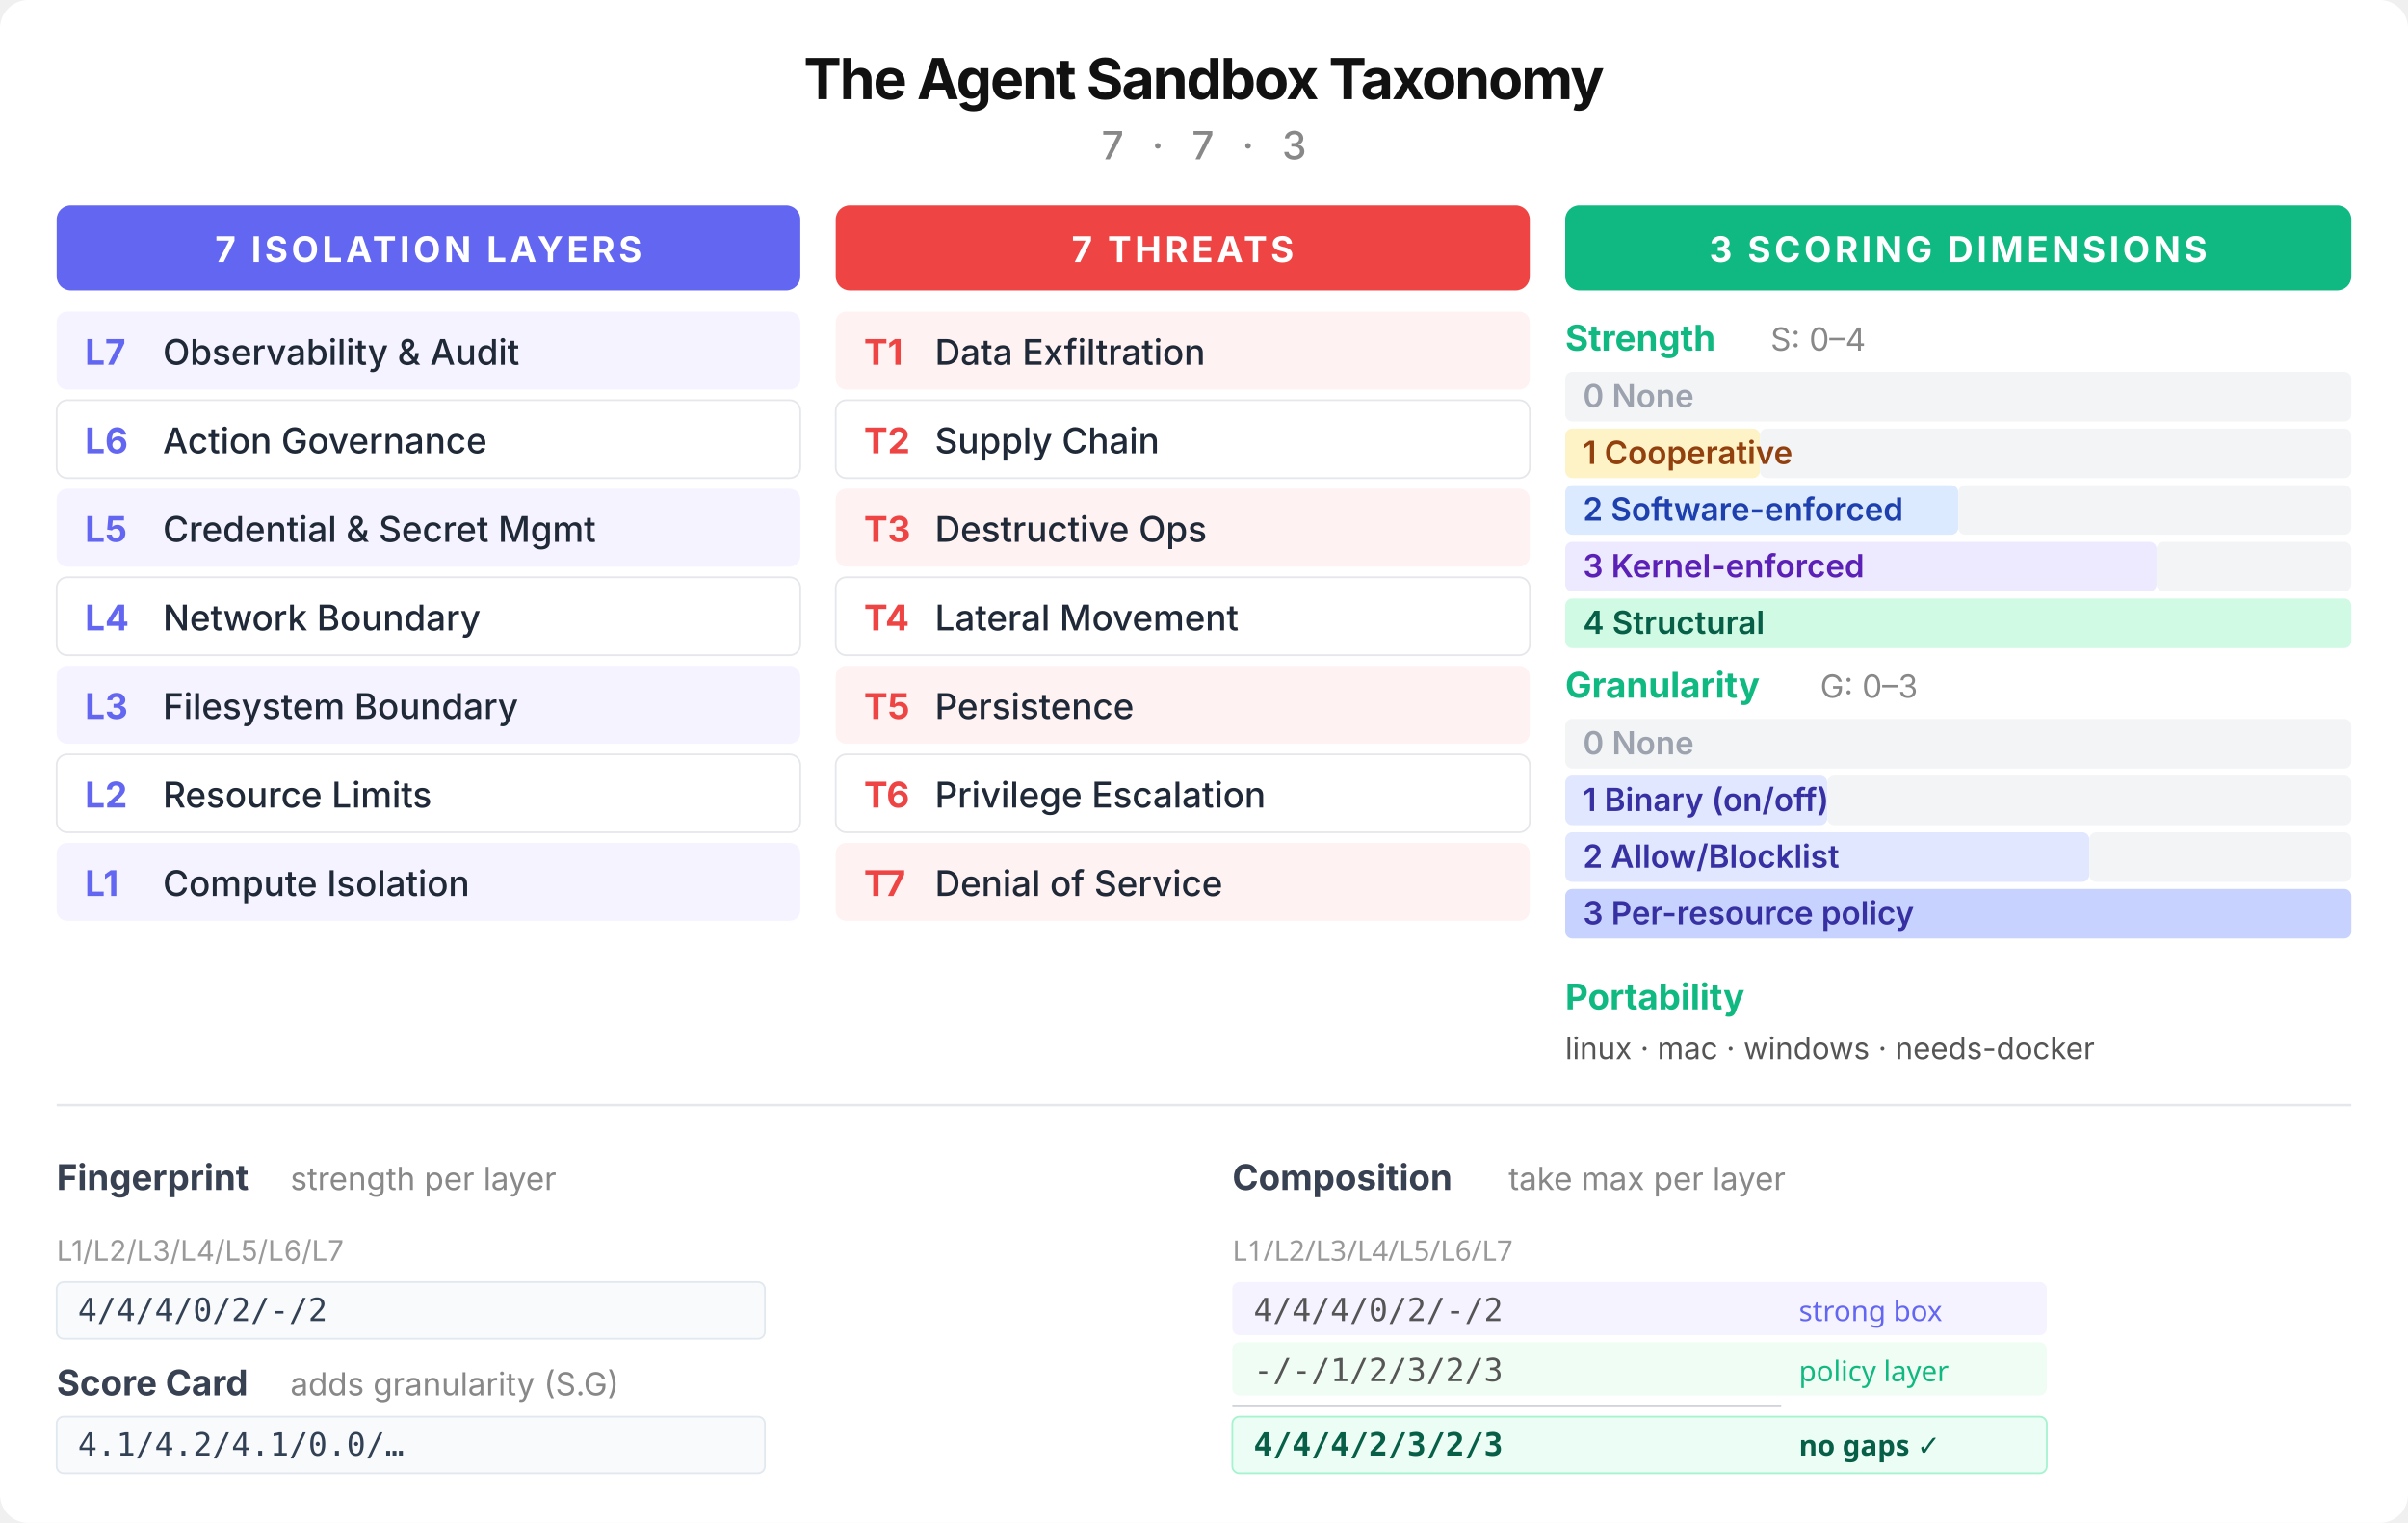
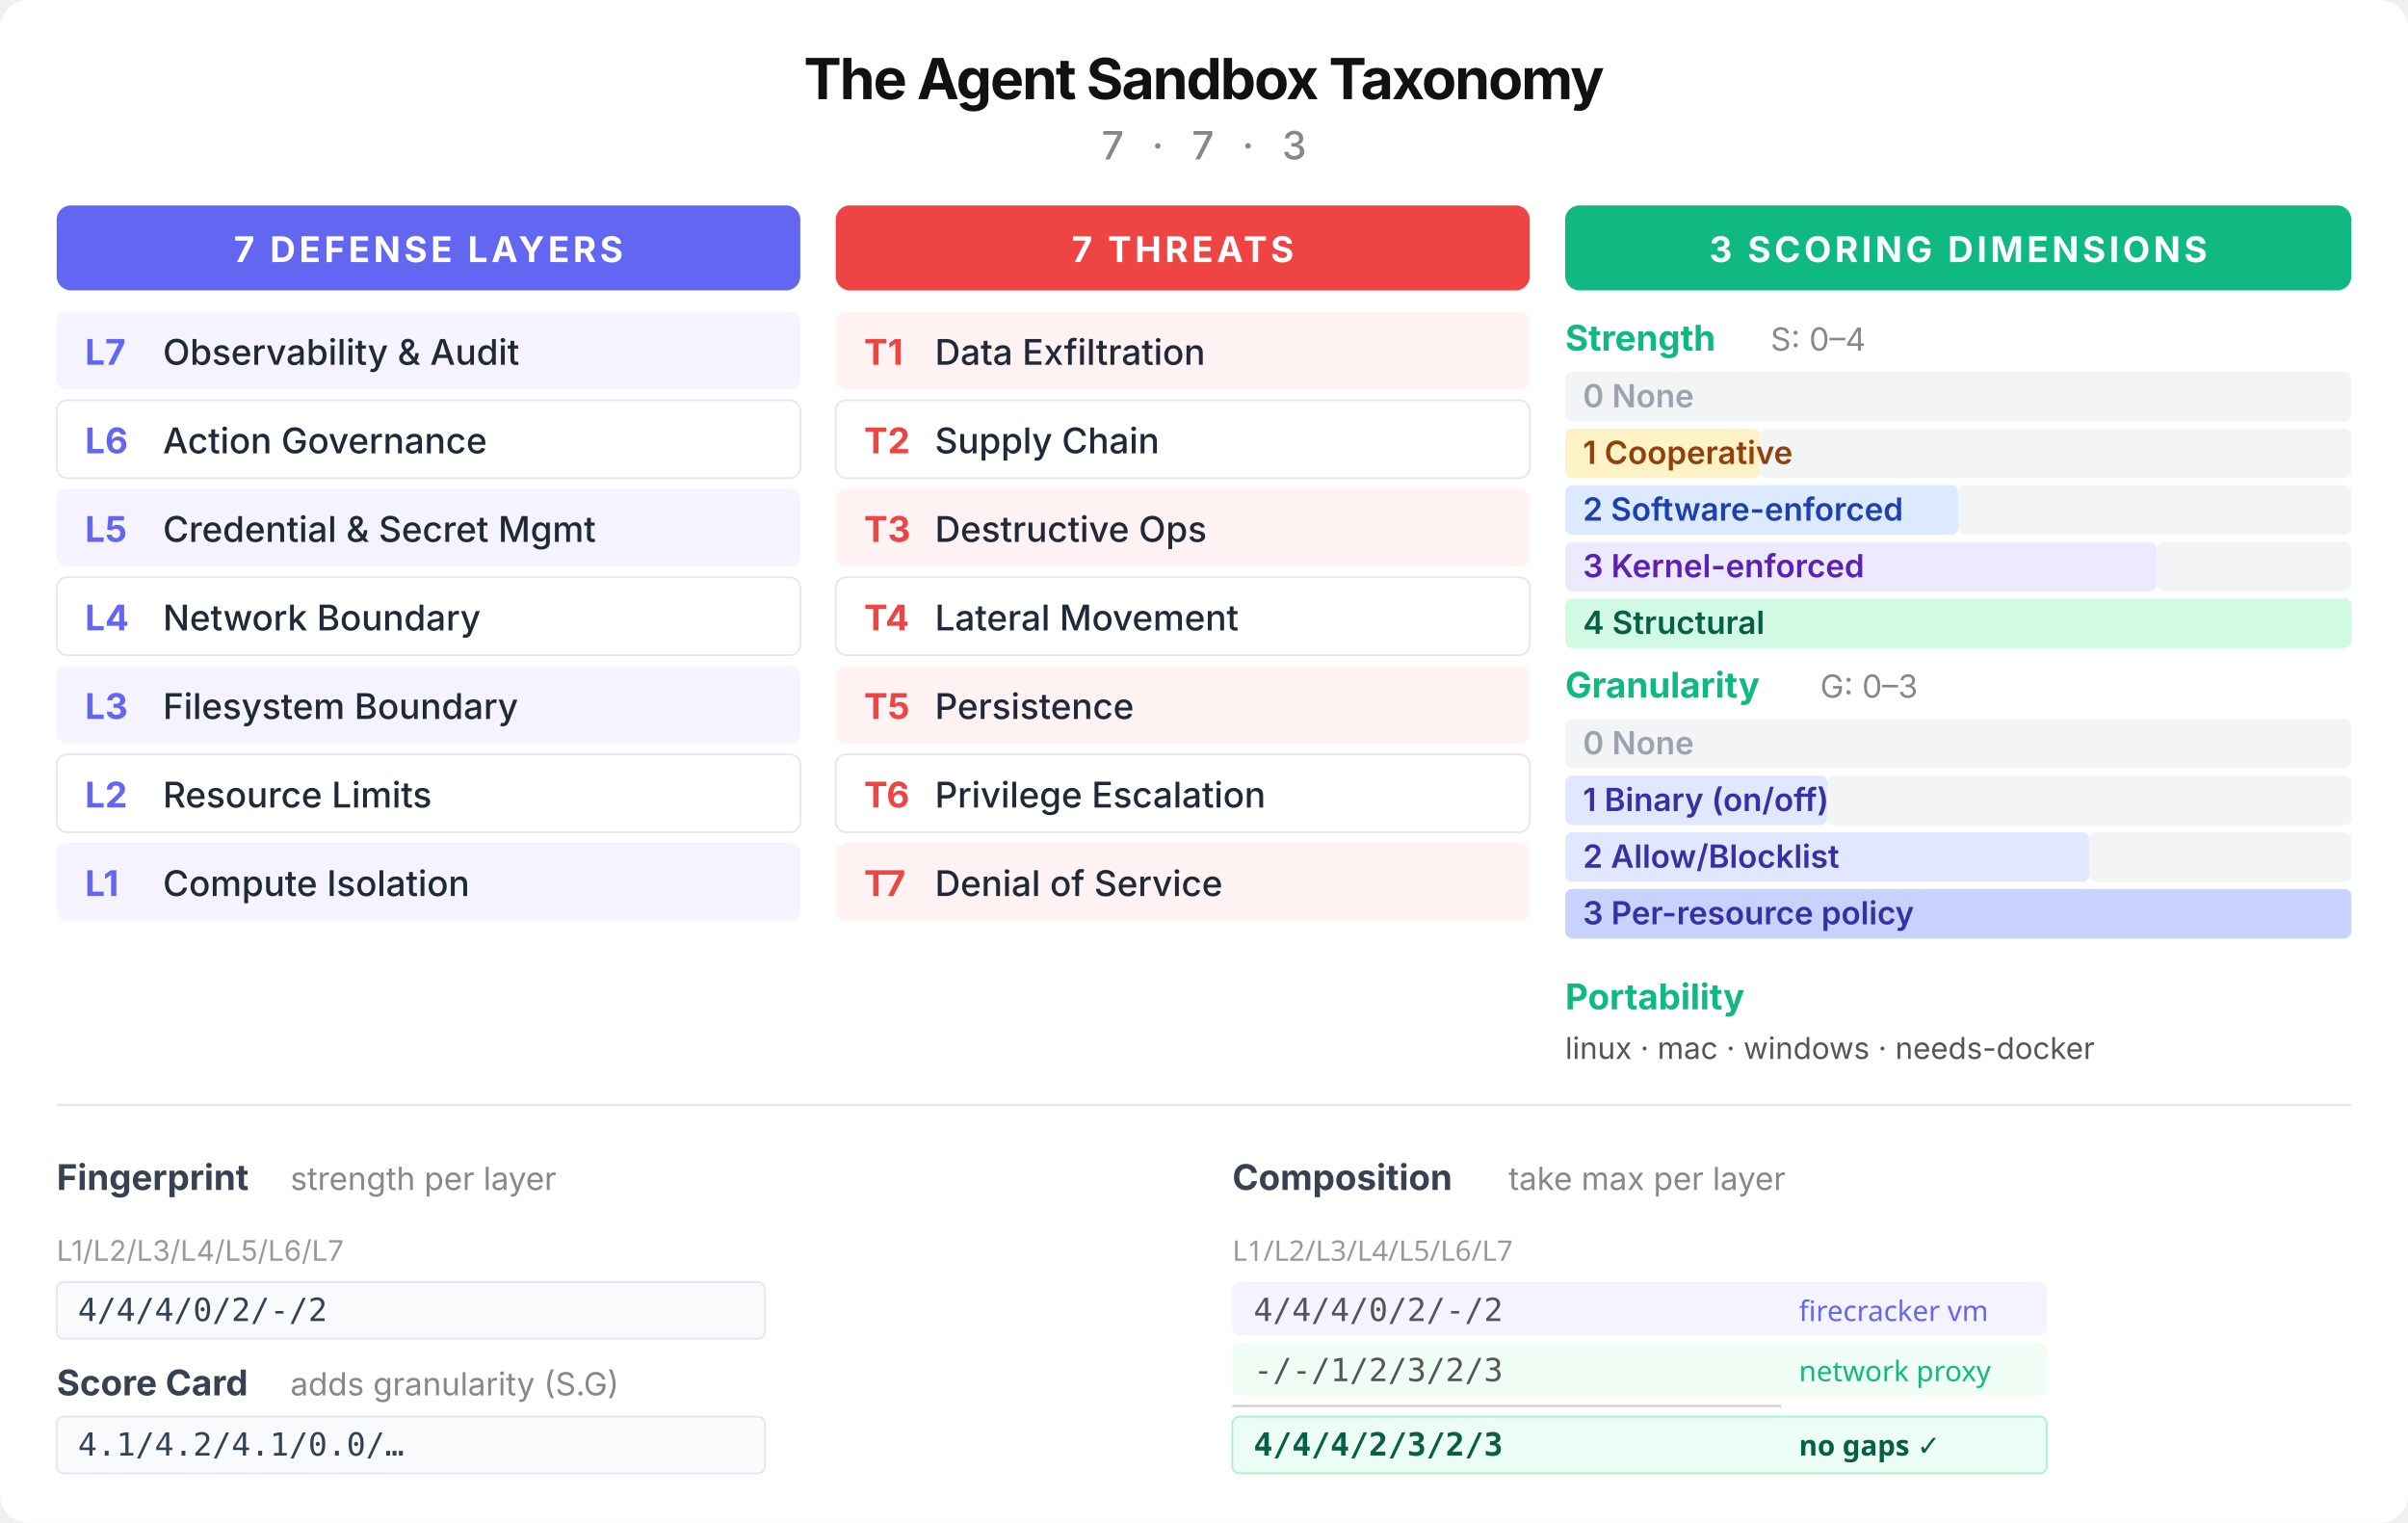
<svg xmlns="http://www.w3.org/2000/svg" viewBox="0 0 680 430" font-family="system-ui, -apple-system, 'Segoe UI', sans-serif">
  <rect width="680" height="430" fill="white" rx="8" />
  <text x="340" y="28" text-anchor="middle" font-size="16" font-weight="700" fill="#111" letter-spacing="-0.5">The Agent Sandbox Taxonomy</text>
  <text x="340" y="45" text-anchor="middle" font-size="11" fill="#888" letter-spacing="2.5" font-weight="500">7 · 7 · 3</text>
  <g transform="translate(16, 58)">
    <rect width="210" height="24" rx="4" fill="#6366f1" />
-     <text x="105" y="16" text-anchor="middle" font-size="10" font-weight="700" fill="white" letter-spacing="1">7 ISOLATION LAYERS</text>
+     <text x="105" y="16" text-anchor="middle" font-size="10" font-weight="700" fill="white" letter-spacing="1">7 DEFENSE LAYERS</text>
    <g font-size="10" transform="translate(0, 30)">
      <rect width="210" height="22" rx="3" fill="#f5f3ff" />
      <text x="8" y="15" font-weight="700" fill="#6366f1" font-size="10">L7</text>
      <text x="30" y="15" fill="#1f2937" font-weight="500">Observability &amp; Audit</text>
      <rect y="25" width="210" height="22" rx="3" fill="white" stroke="#e5e7eb" stroke-width="0.5" />
      <text x="8" y="40" font-weight="700" fill="#6366f1" font-size="10">L6</text>
      <text x="30" y="40" fill="#1f2937" font-weight="500">Action Governance</text>
      <rect y="50" width="210" height="22" rx="3" fill="#f5f3ff" />
      <text x="8" y="65" font-weight="700" fill="#6366f1" font-size="10">L5</text>
      <text x="30" y="65" fill="#1f2937" font-weight="500">Credential &amp; Secret Mgmt</text>
      <rect y="75" width="210" height="22" rx="3" fill="white" stroke="#e5e7eb" stroke-width="0.5" />
      <text x="8" y="90" font-weight="700" fill="#6366f1" font-size="10">L4</text>
      <text x="30" y="90" fill="#1f2937" font-weight="500">Network Boundary</text>
      <rect y="100" width="210" height="22" rx="3" fill="#f5f3ff" />
      <text x="8" y="115" font-weight="700" fill="#6366f1" font-size="10">L3</text>
      <text x="30" y="115" fill="#1f2937" font-weight="500">Filesystem Boundary</text>
      <rect y="125" width="210" height="22" rx="3" fill="white" stroke="#e5e7eb" stroke-width="0.5" />
      <text x="8" y="140" font-weight="700" fill="#6366f1" font-size="10">L2</text>
      <text x="30" y="140" fill="#1f2937" font-weight="500">Resource Limits</text>
      <rect y="150" width="210" height="22" rx="3" fill="#f5f3ff" />
      <text x="8" y="165" font-weight="700" fill="#6366f1" font-size="10">L1</text>
      <text x="30" y="165" fill="#1f2937" font-weight="500">Compute Isolation</text>
    </g>
  </g>
  <g transform="translate(236, 58)">
    <rect width="196" height="24" rx="4" fill="#ef4444" />
    <text x="98" y="16" text-anchor="middle" font-size="10" font-weight="700" fill="white" letter-spacing="1">7 THREATS</text>
    <g font-size="10" transform="translate(0, 30)">
      <rect width="196" height="22" rx="3" fill="#fef2f2" />
      <text x="8" y="15" font-weight="700" fill="#ef4444" font-size="10">T1</text>
      <text x="28" y="15" fill="#1f2937" font-weight="500">Data Exfiltration</text>
      <rect y="25" width="196" height="22" rx="3" fill="white" stroke="#e5e7eb" stroke-width="0.5" />
      <text x="8" y="40" font-weight="700" fill="#ef4444" font-size="10">T2</text>
      <text x="28" y="40" fill="#1f2937" font-weight="500">Supply Chain</text>
      <rect y="50" width="196" height="22" rx="3" fill="#fef2f2" />
      <text x="8" y="65" font-weight="700" fill="#ef4444" font-size="10">T3</text>
      <text x="28" y="65" fill="#1f2937" font-weight="500">Destructive Ops</text>
      <rect y="75" width="196" height="22" rx="3" fill="white" stroke="#e5e7eb" stroke-width="0.5" />
      <text x="8" y="90" font-weight="700" fill="#ef4444" font-size="10">T4</text>
      <text x="28" y="90" fill="#1f2937" font-weight="500">Lateral Movement</text>
      <rect y="100" width="196" height="22" rx="3" fill="#fef2f2" />
      <text x="8" y="115" font-weight="700" fill="#ef4444" font-size="10">T5</text>
      <text x="28" y="115" fill="#1f2937" font-weight="500">Persistence</text>
      <rect y="125" width="196" height="22" rx="3" fill="white" stroke="#e5e7eb" stroke-width="0.5" />
      <text x="8" y="140" font-weight="700" fill="#ef4444" font-size="10">T6</text>
      <text x="28" y="140" fill="#1f2937" font-weight="500">Privilege Escalation</text>
      <rect y="150" width="196" height="22" rx="3" fill="#fef2f2" />
      <text x="8" y="165" font-weight="700" fill="#ef4444" font-size="10">T7</text>
      <text x="28" y="165" fill="#1f2937" font-weight="500">Denial of Service</text>
    </g>
  </g>
  <g transform="translate(442, 58)">
    <rect width="222" height="24" rx="4" fill="#10b981" />
    <text x="111" y="16" text-anchor="middle" font-size="10" font-weight="700" fill="white" letter-spacing="1">3 SCORING DIMENSIONS</text>
    <g transform="translate(0, 30)">
      <text x="0" y="11" font-weight="700" fill="#10b981" font-size="10">Strength</text>
      <text x="58" y="11" fill="#888" font-size="9">S: 0–4</text>
      <g transform="translate(0, 17)" font-size="9">
        <rect width="222" height="14" rx="2" fill="#f3f4f6" />
        <text x="5" y="10" fill="#9ca3af" font-weight="600">0 None</text>
        <rect y="16" width="55" height="14" rx="2" fill="#fef3c7" />
        <rect y="16" x="55" width="167" height="14" rx="2" fill="#f3f4f6" />
        <text x="5" y="26" fill="#92400e" font-weight="600">1 Cooperative</text>
        <rect y="32" width="111" height="14" rx="2" fill="#dbeafe" />
        <rect y="32" x="111" width="111" height="14" rx="2" fill="#f3f4f6" />
        <text x="5" y="42" fill="#1e40af" font-weight="600">2 Software-enforced</text>
        <rect y="48" width="167" height="14" rx="2" fill="#ede9fe" />
        <rect y="48" x="167" width="55" height="14" rx="2" fill="#f3f4f6" />
        <text x="5" y="58" fill="#5b21b6" font-weight="600">3 Kernel-enforced</text>
        <rect y="64" width="222" height="14" rx="2" fill="#d1fae5" />
        <text x="5" y="74" fill="#065f46" font-weight="600">4 Structural</text>
      </g>
    </g>
    <g transform="translate(0, 128)">
      <text x="0" y="11" font-weight="700" fill="#10b981" font-size="10">Granularity</text>
      <text x="72" y="11" fill="#888" font-size="9">G: 0–3</text>
      <g transform="translate(0, 17)" font-size="9">
        <rect width="222" height="14" rx="2" fill="#f3f4f6" />
        <text x="5" y="10" fill="#9ca3af" font-weight="600">0 None</text>
        <rect y="16" width="74" height="14" rx="2" fill="#e0e7ff" />
        <rect y="16" x="74" width="148" height="14" rx="2" fill="#f3f4f6" />
        <text x="5" y="26" fill="#3730a3" font-weight="600">1 Binary (on/off)</text>
        <rect y="32" width="148" height="14" rx="2" fill="#e0e7ff" />
        <rect y="32" x="148" width="74" height="14" rx="2" fill="#f3f4f6" />
        <text x="5" y="42" fill="#3730a3" font-weight="600">2 Allow/Blocklist</text>
        <rect y="48" width="222" height="14" rx="2" fill="#c7d2fe" />
        <text x="5" y="58" fill="#3730a3" font-weight="600">3 Per-resource policy</text>
      </g>
    </g>
    <g transform="translate(0, 216)">
      <text x="0" y="11" font-weight="700" fill="#10b981" font-size="10">Portability</text>
      <text x="0" y="25" fill="#555" font-size="8.5">linux · mac · windows · needs-docker</text>
    </g>
  </g>
  <line x1="16" y1="312" x2="664" y2="312" stroke="#e5e7eb" stroke-width="0.7" />
  <g transform="translate(16, 324)">
    <text x="0" y="12" font-size="10" font-weight="700" fill="#374151">Fingerprint</text>
    <text x="66" y="12" font-size="9" fill="#888">strength per layer</text>
    <g transform="translate(0, 22)" font-size="9">
      <text x="0" y="10" fill="#999" font-size="8">L1/L2/L3/L4/L5/L6/L7</text>
      <rect y="16" width="200" height="16" rx="2" fill="#f8fafc" stroke="#e2e8f0" stroke-width="0.5" />
      <text x="6" y="27" font-family="'SF Mono','Fira Code',monospace" fill="#334155" font-weight="500">4/4/4/0/2/-/2</text>
    </g>
    <g transform="translate(0, 60)">
      <text x="0" y="10" font-size="10" font-weight="700" fill="#374151">Score Card</text>
      <text x="66" y="10" font-size="9" fill="#888">adds granularity (S.G)</text>
      <rect y="16" width="200" height="16" rx="2" fill="#f8fafc" stroke="#e2e8f0" stroke-width="0.5" />
      <text x="6" y="27" font-family="'SF Mono','Fira Code',monospace" font-size="9" fill="#334155" font-weight="500">4.1/4.2/4.1/0.0/…</text>
    </g>
  </g>
  <g transform="translate(348, 324)">
    <text x="0" y="12" font-size="10" font-weight="700" fill="#374151">Composition</text>
    <text x="78" y="12" font-size="9" fill="#888">take max per layer</text>
    <g transform="translate(0, 22)" font-family="'SF Mono','Fira Code',monospace" font-size="9">
      <text x="0" y="10" fill="#999" font-size="8" font-family="system-ui, sans-serif">L1/L2/L3/L4/L5/L6/L7</text>
      <rect y="16" width="230" height="15" rx="2" fill="#f5f3ff" />
      <text x="6" y="27" fill="#555">4/4/4/0/2/-/2</text>
-       <text x="160" y="27" fill="#6366f1" font-family="system-ui, sans-serif" font-size="8">strong box</text>
+       <text x="160" y="27" fill="#6366f1" font-family="system-ui, sans-serif" font-size="8">firecracker vm</text>
      <rect y="33" width="230" height="15" rx="2" fill="#f0fdf4" />
      <text x="6" y="44" fill="#555">-/-/1/2/3/2/3</text>
-       <text x="160" y="44" fill="#10b981" font-family="system-ui, sans-serif" font-size="8">policy layer</text>
+       <text x="160" y="44" fill="#10b981" font-family="system-ui, sans-serif" font-size="8">network proxy</text>
      <line x1="0" y1="51" x2="155" y2="51" stroke="#d1d5db" stroke-width="0.7" />
      <rect y="54" width="230" height="16" rx="2" fill="#ecfdf5" stroke="#a7f3d0" stroke-width="0.5" />
      <text x="6" y="65" fill="#065f46" font-weight="600">4/4/4/2/3/2/3</text>
      <text x="160" y="65" fill="#065f46" font-family="system-ui, sans-serif" font-size="8" font-weight="600">no gaps ✓</text>
    </g>
  </g>
</svg>
